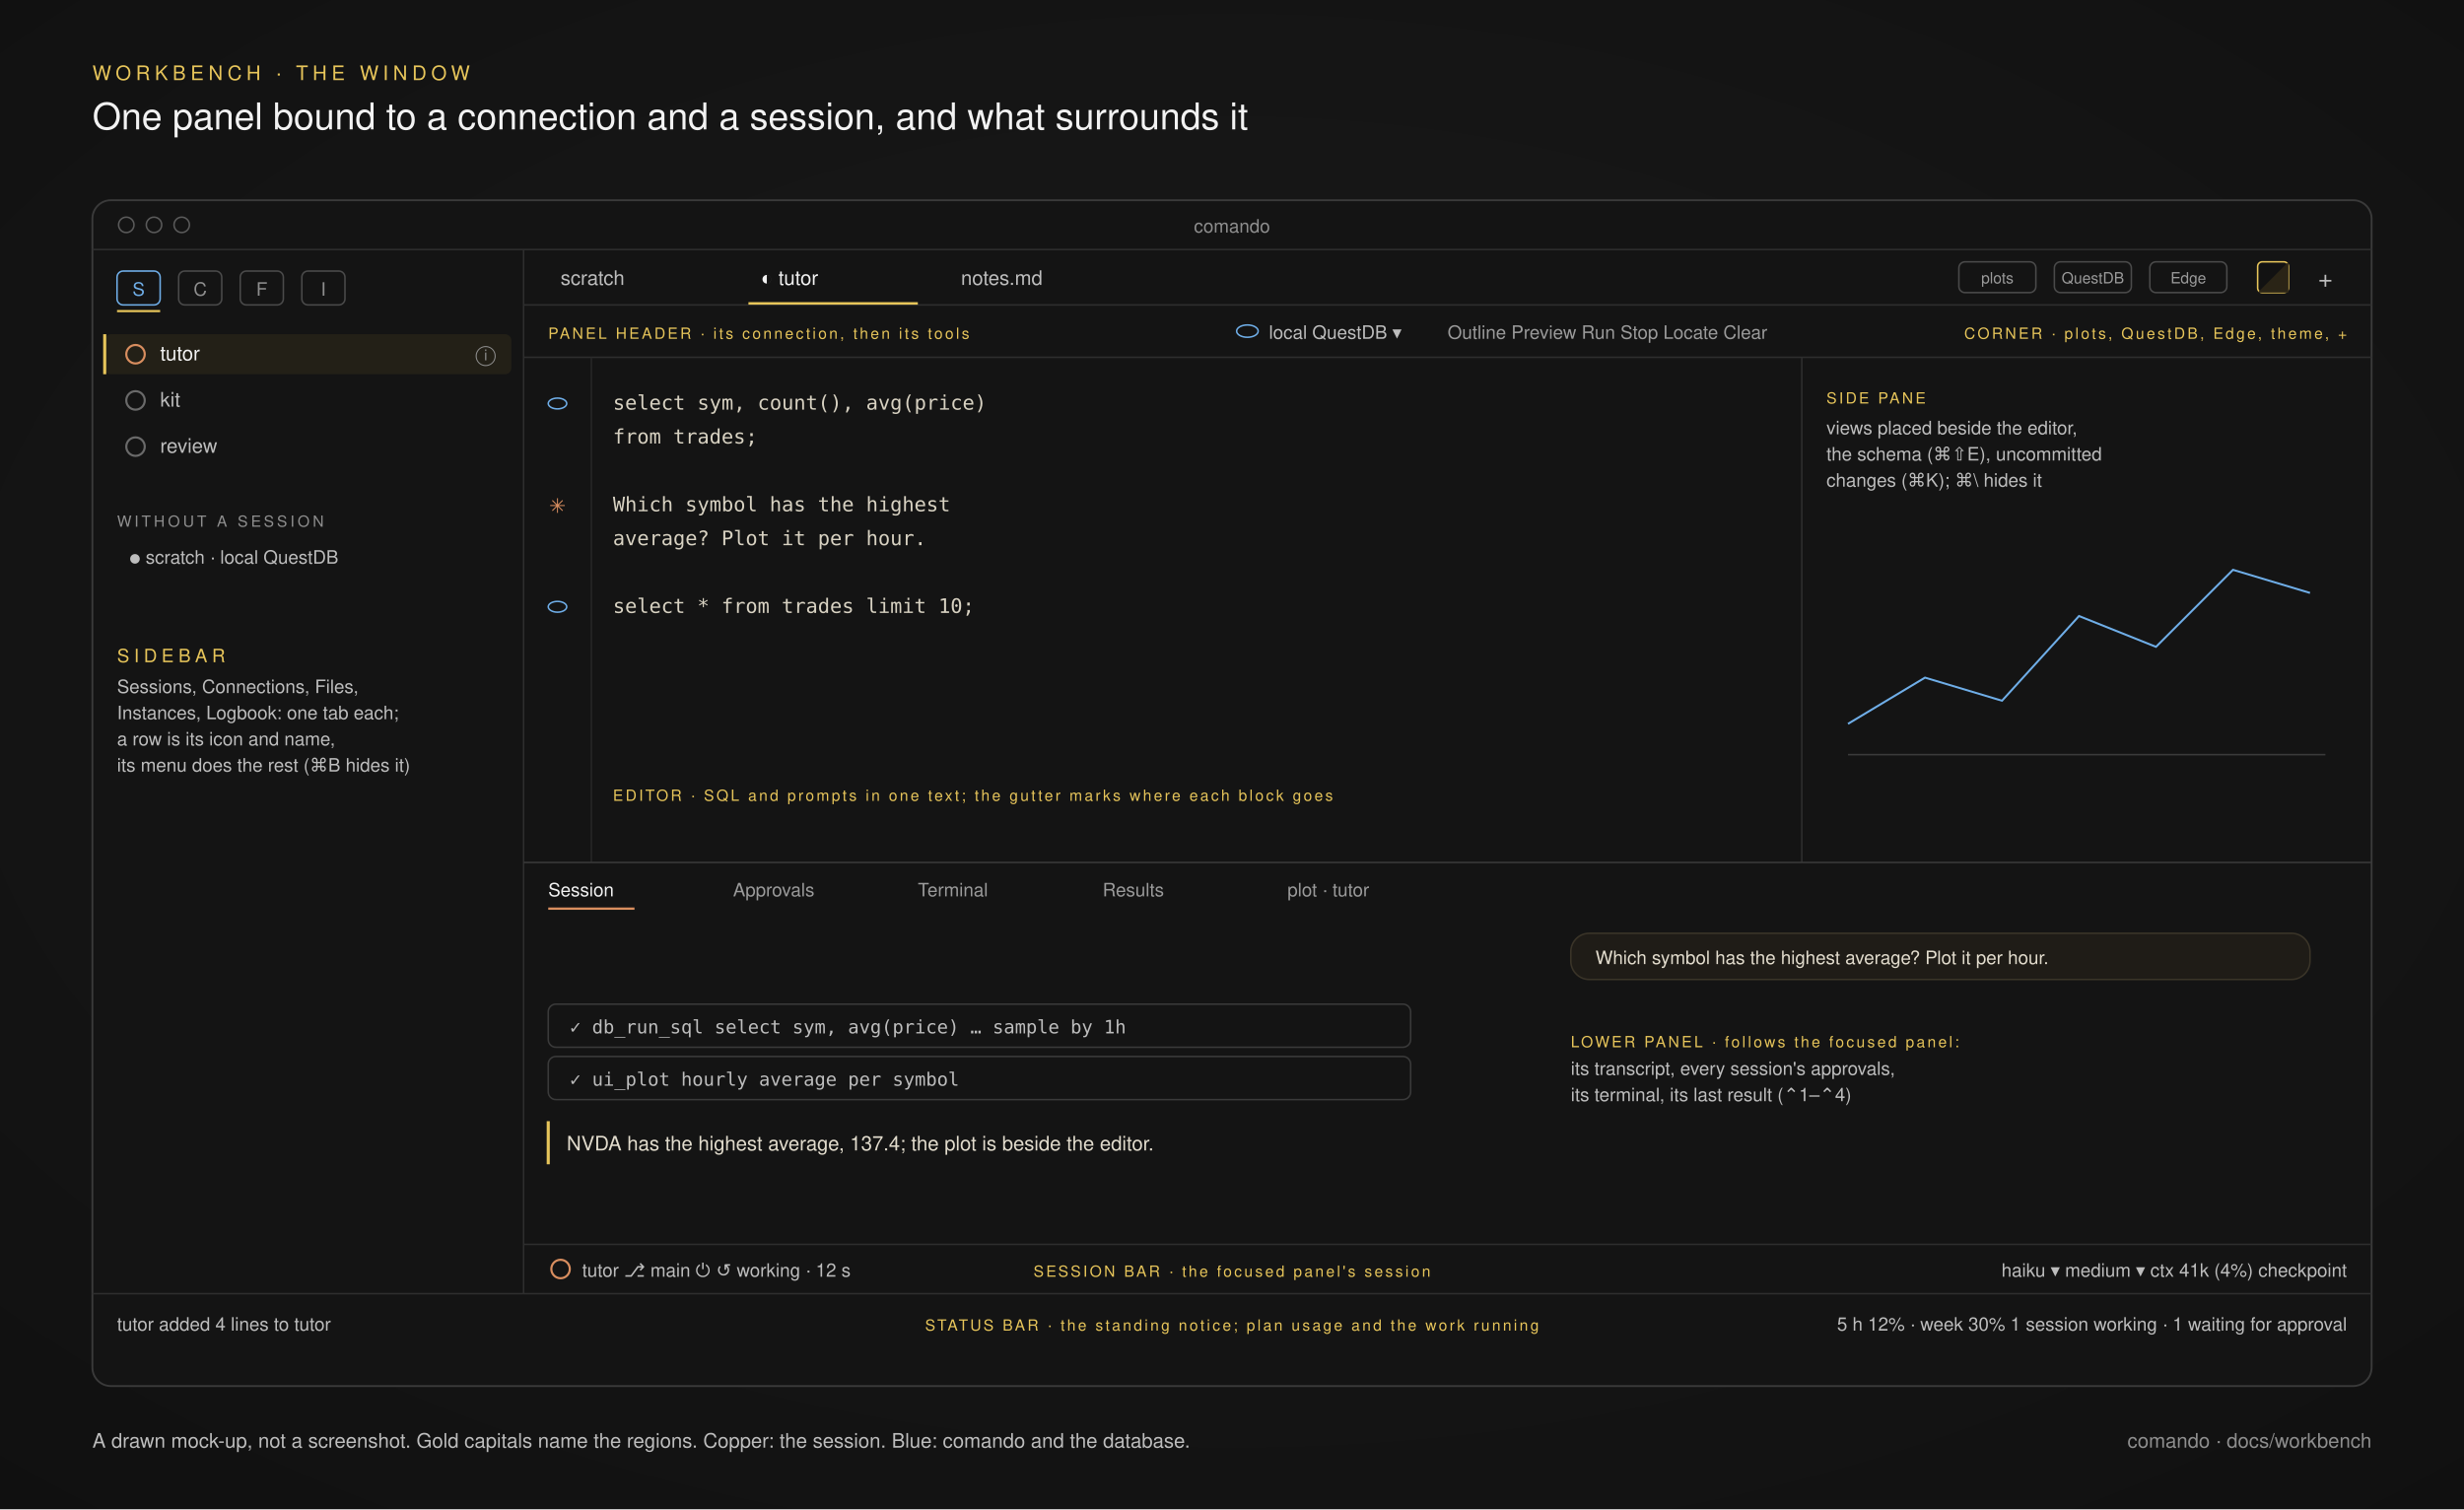
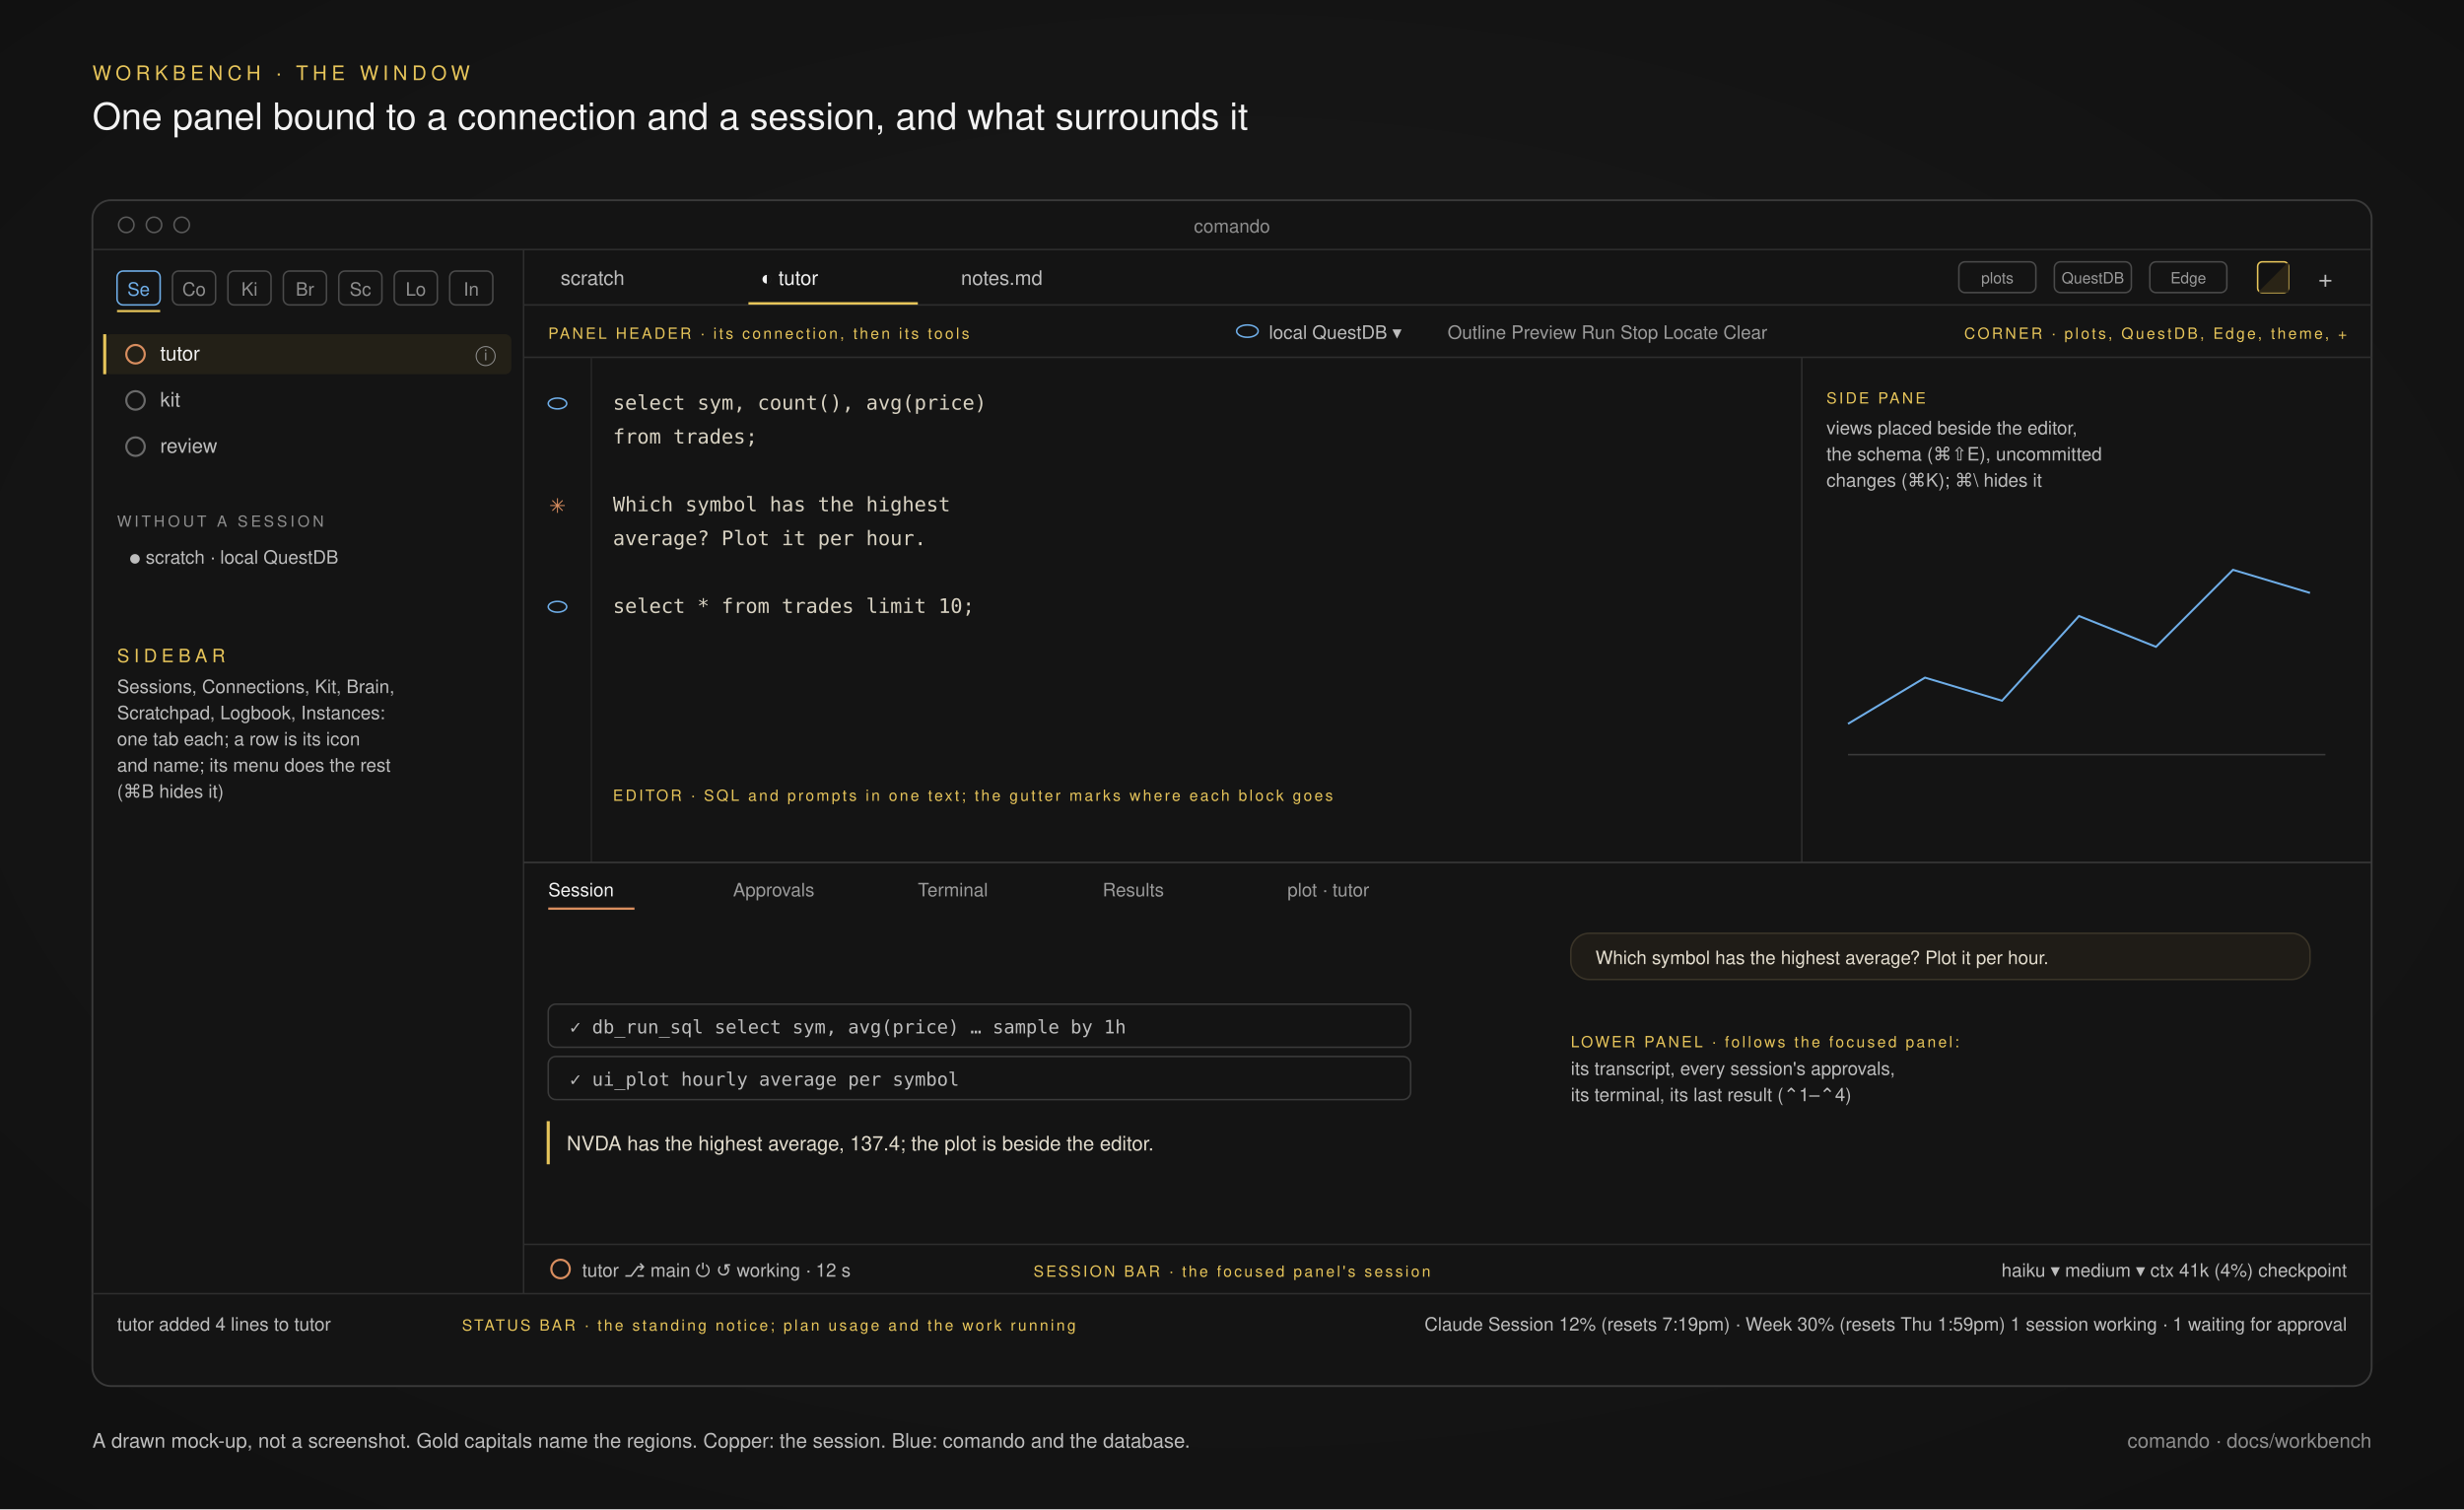
<svg xmlns="http://www.w3.org/2000/svg" width="1600" height="980" viewBox="0 0 1600 980" font-family="Helvetica Neue, Helvetica, Arial, sans-serif">
  <defs>
    <radialGradient id="bg" cx="50%" cy="45%" r="75%">
      <stop offset="0" stop-color="#1B1B1B" />
      <stop offset="1" stop-color="#101010" />
    </radialGradient>
    <marker id="a" viewBox="0 0 10 10" refX="9" refY="5" markerWidth="7" markerHeight="7" orient="auto">
      <path d="M0,1 L9,5 L0,9" fill="none" stroke="#9A9A9A" stroke-width="1.4" />
    </marker>
  </defs>
  <rect width="1600" height="980" fill="url(#bg)" />
  <text x="60" y="52" text-anchor="start" font-size="13" font-weight="500" fill="#E7C55A" letter-spacing="3">WORKBENCH · THE WINDOW</text>
  <text x="60" y="84" text-anchor="start" font-size="24" font-weight="300" fill="#F2F2F2">One panel bound to a connection and a session, and what surrounds it</text>
  <rect x="60" y="130" width="1480" height="770" rx="12" fill="#141414" stroke="#3A3A3A" stroke-width="1.2" />
  <circle cx="82" cy="146" r="5" fill="none" stroke="#5A5A5A" />
  <circle cx="100" cy="146" r="5" fill="none" stroke="#5A5A5A" />
  <circle cx="118" cy="146" r="5" fill="none" stroke="#5A5A5A" />
  <text x="800" y="151" text-anchor="middle" font-size="12" font-weight="300" fill="#8E8E8E">comando</text>
  <line x1="60" y1="162" x2="1540" y2="162" stroke="#2E2E2E" stroke-opacity="1.0" stroke-width="1.0" />
  <line x1="340" y1="162" x2="340" y2="840" stroke="#2E2E2E" stroke-opacity="1.0" stroke-width="1.0" />
  <rect x="76" y="176" width="28" height="22" rx="4" fill="none" stroke="#6FAEE8" />
-   <text x="90" y="192" text-anchor="middle" font-size="12" font-weight="300" fill="#6FAEE8">S</text>
-   <rect x="116" y="176" width="28" height="22" rx="4" fill="none" stroke="#4A4A4A" />
-   <text x="130" y="192" text-anchor="middle" font-size="12" font-weight="300" fill="#8E8E8E">C</text>
-   <rect x="156" y="176" width="28" height="22" rx="4" fill="none" stroke="#4A4A4A" />
-   <text x="170" y="192" text-anchor="middle" font-size="12" font-weight="300" fill="#8E8E8E">F</text>
-   <rect x="196" y="176" width="28" height="22" rx="4" fill="none" stroke="#4A4A4A" />
-   <text x="210" y="192" text-anchor="middle" font-size="12" font-weight="300" fill="#8E8E8E">I</text>
+   <text x="90" y="192" text-anchor="middle" font-size="12" font-weight="300" fill="#6FAEE8">Se</text>
+   <rect x="112" y="176" width="28" height="22" rx="4" fill="none" stroke="#4A4A4A" />
+   <text x="126" y="192" text-anchor="middle" font-size="12" font-weight="300" fill="#8E8E8E">Co</text>
+   <rect x="148" y="176" width="28" height="22" rx="4" fill="none" stroke="#4A4A4A" />
+   <text x="162" y="192" text-anchor="middle" font-size="12" font-weight="300" fill="#8E8E8E">Ki</text>
+   <rect x="184" y="176" width="28" height="22" rx="4" fill="none" stroke="#4A4A4A" />
+   <text x="198" y="192" text-anchor="middle" font-size="12" font-weight="300" fill="#8E8E8E">Br</text>
+   <rect x="220" y="176" width="28" height="22" rx="4" fill="none" stroke="#4A4A4A" />
+   <text x="234" y="192" text-anchor="middle" font-size="12" font-weight="300" fill="#8E8E8E">Sc</text>
+   <rect x="256" y="176" width="28" height="22" rx="4" fill="none" stroke="#4A4A4A" />
+   <text x="270" y="192" text-anchor="middle" font-size="12" font-weight="300" fill="#8E8E8E">Lo</text>
+   <rect x="292" y="176" width="28" height="22" rx="4" fill="none" stroke="#4A4A4A" />
+   <text x="306" y="192" text-anchor="middle" font-size="12" font-weight="300" fill="#8E8E8E">In</text>
  <line x1="76" y1="202" x2="104" y2="202" stroke="#E7C55A" stroke-opacity="1.0" stroke-width="1.4" />
  <rect x="68" y="217" width="264" height="26" rx="4" fill="#232017" stroke="none" />
  <line x1="68" y1="217" x2="68" y2="243" stroke="#E7C55A" stroke-opacity="1.0" stroke-width="2" />
  <circle cx="88" cy="230" r="6" fill="none" stroke="#D98E5F" stroke-width="1.4" />
  <text x="104" y="234" text-anchor="start" font-size="13" font-weight="300" fill="#F2F2F2">tutor</text>
  <circle cx="88" cy="260" r="6" fill="none" stroke="#6A6A6A" stroke-width="1.4" />
  <text x="104" y="264" text-anchor="start" font-size="13" font-weight="300" fill="#BDBDBD">kit</text>
  <circle cx="88" cy="290" r="6" fill="none" stroke="#6A6A6A" stroke-width="1.4" />
  <text x="104" y="294" text-anchor="start" font-size="13" font-weight="300" fill="#BDBDBD">review</text>
  <text x="322" y="234" text-anchor="end" font-size="13" font-weight="300" fill="#8E8E8E">ⓘ</text>
  <text x="76" y="342" text-anchor="start" font-size="10" font-weight="500" fill="#8E8E8E" letter-spacing="2">WITHOUT A SESSION</text>
  <text x="84" y="366" text-anchor="start" font-size="12" font-weight="300" fill="#BDBDBD">● scratch · local QuestDB</text>
  <text x="76" y="430" text-anchor="start" font-size="12" font-weight="500" fill="#E7C55A" letter-spacing="3">SIDEBAR</text>
-   <text x="76" y="450" text-anchor="start" font-size="12" font-weight="300" fill="#BDBDBD">Sessions, Connections, Files,</text>
-   <text x="76" y="467" text-anchor="start" font-size="12" font-weight="300" fill="#BDBDBD">Instances, Logbook: one tab each;</text>
-   <text x="76" y="484" text-anchor="start" font-size="12" font-weight="300" fill="#BDBDBD">a row is its icon and name,</text>
-   <text x="76" y="501" text-anchor="start" font-size="12" font-weight="300" fill="#BDBDBD">its menu does the rest (⌘B hides it)</text>
+   <text x="76" y="450" text-anchor="start" font-size="12" font-weight="300" fill="#BDBDBD">Sessions, Connections, Kit, Brain,</text>
+   <text x="76" y="467" text-anchor="start" font-size="12" font-weight="300" fill="#BDBDBD">Scratchpad, Logbook, Instances:</text>
+   <text x="76" y="484" text-anchor="start" font-size="12" font-weight="300" fill="#BDBDBD">one tab each; a row is its icon</text>
+   <text x="76" y="501" text-anchor="start" font-size="12" font-weight="300" fill="#BDBDBD">and name; its menu does the rest</text>
+   <text x="76" y="518" text-anchor="start" font-size="12" font-weight="300" fill="#BDBDBD">(⌘B hides it)</text>
  <line x1="340" y1="198" x2="1540" y2="198" stroke="#2E2E2E" stroke-opacity="1.0" stroke-width="1.0" />
  <text x="364" y="185" text-anchor="start" font-size="13" font-weight="300" fill="#BDBDBD">scratch</text>
  <line x1="486" y1="197" x2="596" y2="197" stroke="#E7C55A" stroke-opacity="1.0" stroke-width="1.6" />
  <text x="494" y="185" text-anchor="start" font-size="13" font-weight="300" fill="#F2F2F2">◐ tutor</text>
  <text x="624" y="185" text-anchor="start" font-size="13" font-weight="300" fill="#BDBDBD">notes.md</text>
  <rect x="1272" y="170" width="50" height="20" rx="4" fill="none" stroke="#4A4A4A" />
  <text x="1297" y="184" text-anchor="middle" font-size="10" font-weight="300" fill="#9A9A9A">plots</text>
  <rect x="1334" y="170" width="50" height="20" rx="4" fill="none" stroke="#4A4A4A" />
  <text x="1359" y="184" text-anchor="middle" font-size="10" font-weight="300" fill="#9A9A9A">QuestDB</text>
  <rect x="1396" y="170" width="50" height="20" rx="4" fill="none" stroke="#4A4A4A" />
  <text x="1421" y="184" text-anchor="middle" font-size="10" font-weight="300" fill="#9A9A9A">Edge</text>
  <rect x="1466" y="170" width="20" height="20" rx="3" fill="#121212" stroke="#E7C55A" />
  <path d="M1466,190 L1486,170 V190 Z" fill="#2A2416" />
  <text x="1510" y="186" text-anchor="middle" font-size="16" font-weight="300" fill="#BDBDBD">+</text>
  <text x="1524" y="220" text-anchor="end" font-size="10" font-weight="500" fill="#E7C55A" letter-spacing="1.5">CORNER · plots, QuestDB, Edge, theme, +</text>
  <line x1="340" y1="232" x2="1540" y2="232" stroke="#2E2E2E" stroke-opacity="1.0" stroke-width="1.0" />
  <ellipse cx="810" cy="215" rx="7" ry="4" fill="none" stroke="#6FAEE8" />
  <text x="824" y="220" text-anchor="start" font-size="12" font-weight="300" fill="#BDBDBD">local QuestDB ▾</text>
  <text x="940" y="220" text-anchor="start" font-size="12" font-weight="300" fill="#9A9A9A">Outline  Preview  Run  Stop  Locate  Clear</text>
  <text x="356" y="220" text-anchor="start" font-size="10" font-weight="500" fill="#E7C55A" letter-spacing="1.5">PANEL HEADER · its connection, then its tools</text>
  <line x1="1170" y1="232" x2="1170" y2="560" stroke="#2E2E2E" stroke-opacity="1.0" stroke-width="1.0" />
  <line x1="384" y1="232" x2="384" y2="560" stroke="#262626" stroke-opacity="1.0" stroke-width="1.0" />
  <ellipse cx="362" cy="262" rx="6" ry="3.5" fill="none" stroke="#6FAEE8" />
  <text x="398" y="266" text-anchor="start" font-size="13" font-weight="300" fill="#D8D2C2" font-family="Menlo, monospace">select sym, count(), avg(price)</text>
  <text x="398" y="288" text-anchor="start" font-size="13" font-weight="300" fill="#D8D2C2" font-family="Menlo, monospace">  from trades;</text>
  <text x="398" y="310" text-anchor="start" font-size="13" font-weight="300" fill="#D8D2C2" font-family="Menlo, monospace" />
  <text x="362" y="333" text-anchor="middle" font-size="13" font-weight="300" fill="#D98E5F">✳</text>
  <text x="398" y="332" text-anchor="start" font-size="13" font-weight="300" fill="#D8D2C2" font-family="Menlo, monospace">Which symbol has the highest</text>
  <text x="398" y="354" text-anchor="start" font-size="13" font-weight="300" fill="#D8D2C2" font-family="Menlo, monospace">average? Plot it per hour.</text>
  <text x="398" y="376" text-anchor="start" font-size="13" font-weight="300" fill="#D8D2C2" font-family="Menlo, monospace" />
  <ellipse cx="362" cy="394" rx="6" ry="3.5" fill="none" stroke="#6FAEE8" />
  <text x="398" y="398" text-anchor="start" font-size="13" font-weight="300" fill="#D8D2C2" font-family="Menlo, monospace">select * from trades limit 10;</text>
  <text x="398" y="520" text-anchor="start" font-size="10" font-weight="500" fill="#E7C55A" letter-spacing="1.5">EDITOR · SQL and prompts in one text; the gutter marks where each block goes</text>
  <polyline points="1200,470 1250,440 1300,455 1350,400 1400,420 1450,370 1500,385" fill="none" stroke="#6FAEE8" stroke-width="1.3" />
  <line x1="1200" y1="490" x2="1510" y2="490" stroke="#3A3A3A" stroke-opacity="1.0" stroke-width="1.0" />
  <text x="1186" y="262" text-anchor="start" font-size="10" font-weight="500" fill="#E7C55A" letter-spacing="1.5">SIDE PANE</text>
  <text x="1186" y="282" text-anchor="start" font-size="12" font-weight="300" fill="#BDBDBD">views placed beside the editor,</text>
  <text x="1186" y="299" text-anchor="start" font-size="12" font-weight="300" fill="#BDBDBD">the schema (⌘⇧E), uncommitted</text>
  <text x="1186" y="316" text-anchor="start" font-size="12" font-weight="300" fill="#BDBDBD">changes (⌘K); ⌘\ hides it</text>
  <line x1="340" y1="560" x2="1540" y2="560" stroke="#3A3A3A" stroke-opacity="1.0" stroke-width="1.0" />
  <text x="356" y="582" text-anchor="start" font-size="12" font-weight="300" fill="#F2F2F2">Session</text>
  <text x="476" y="582" text-anchor="start" font-size="12" font-weight="300" fill="#9A9A9A">Approvals</text>
  <text x="596" y="582" text-anchor="start" font-size="12" font-weight="300" fill="#9A9A9A">Terminal</text>
  <text x="716" y="582" text-anchor="start" font-size="12" font-weight="300" fill="#9A9A9A">Results</text>
  <text x="836" y="582" text-anchor="start" font-size="12" font-weight="300" fill="#9A9A9A">plot · tutor</text>
  <line x1="356" y1="590" x2="412" y2="590" stroke="#D98E5F" stroke-opacity="1.0" stroke-width="1.5" />
  <rect x="1020" y="606" width="480" height="30" rx="12" fill="#1F1C17" stroke="#3A3428" />
  <text x="1036" y="626" text-anchor="start" font-size="12" font-weight="300" fill="#E2DCCD">Which symbol has the highest average? Plot it per hour.</text>
  <rect x="356" y="652" width="560" height="28" rx="5" fill="none" stroke="#3A3A3A" />
  <text x="370" y="671" text-anchor="start" font-size="12" font-weight="300" fill="#BDBDBD" font-family="Menlo, monospace">✓ db_run_sql  select sym, avg(price) … sample by 1h</text>
  <rect x="356" y="686" width="560" height="28" rx="5" fill="none" stroke="#3A3A3A" />
  <text x="370" y="705" text-anchor="start" font-size="12" font-weight="300" fill="#BDBDBD" font-family="Menlo, monospace">✓ ui_plot  hourly average per symbol</text>
  <line x1="356" y1="728" x2="356" y2="756" stroke="#E7C55A" stroke-opacity="1.0" stroke-width="2" />
  <text x="368" y="747" text-anchor="start" font-size="13" font-weight="300" fill="#E2DCCD">NVDA has the highest average, 137.4; the plot is beside the editor.</text>
  <text x="1020" y="680" text-anchor="start" font-size="10" font-weight="500" fill="#E7C55A" letter-spacing="1.5">LOWER PANEL · follows the focused panel:</text>
  <text x="1020" y="698" text-anchor="start" font-size="12" font-weight="300" fill="#BDBDBD">its transcript, every session's approvals,</text>
  <text x="1020" y="715" text-anchor="start" font-size="12" font-weight="300" fill="#BDBDBD">its terminal, its last result (⌃1–⌃4)</text>
  <line x1="340" y1="808" x2="1540" y2="808" stroke="#2E2E2E" stroke-opacity="1.0" stroke-width="1.0" />
  <circle cx="364" cy="824" r="6" fill="none" stroke="#D98E5F" stroke-width="1.4" />
  <text x="378" y="829" text-anchor="start" font-size="12" font-weight="300" fill="#BDBDBD">tutor  ⎇ main   ⏻   ↺   working · 12 s</text>
  <text x="1524" y="829" text-anchor="end" font-size="12" font-weight="300" fill="#BDBDBD">haiku ▾   medium ▾   ctx 41k (4%)   checkpoint</text>
  <text x="800" y="829" text-anchor="middle" font-size="10" font-weight="500" fill="#E7C55A" letter-spacing="1.5">SESSION BAR · the focused panel's session</text>
  <line x1="60" y1="840" x2="1540" y2="840" stroke="#2E2E2E" stroke-opacity="1.0" stroke-width="1.0" />
  <text x="76" y="864" text-anchor="start" font-size="12" font-weight="300" fill="#BDBDBD">tutor added 4 lines to tutor</text>
-   <text x="1524" y="864" text-anchor="end" font-size="12" font-weight="300" fill="#BDBDBD">5 h 12% · week 30%   1 session working · 1 waiting for approval</text>
-   <text x="800" y="864" text-anchor="middle" font-size="10" font-weight="500" fill="#E7C55A" letter-spacing="1.5">STATUS BAR · the standing notice; plan usage and the work running</text>
+   <text x="1524" y="864" text-anchor="end" font-size="12" font-weight="300" fill="#BDBDBD">Claude Session 12% (resets 7:19pm) · Week 30% (resets Thu 1:59pm)   1 session working · 1 waiting for approval</text>
+   <text x="300" y="864" text-anchor="start" font-size="10" font-weight="500" fill="#E7C55A" letter-spacing="1.5">STATUS BAR · the standing notice; plan usage and the work running</text>
  <text x="60" y="940" text-anchor="start" font-size="13" font-weight="300" fill="#BDBDBD">A drawn mock-up, not a screenshot. Gold capitals name the regions. Copper: the session. Blue: comando and the database.</text>
  <text x="1540" y="940" text-anchor="end" font-size="13" font-weight="300" fill="#8E8E8E">comando · docs/workbench</text>
</svg>
